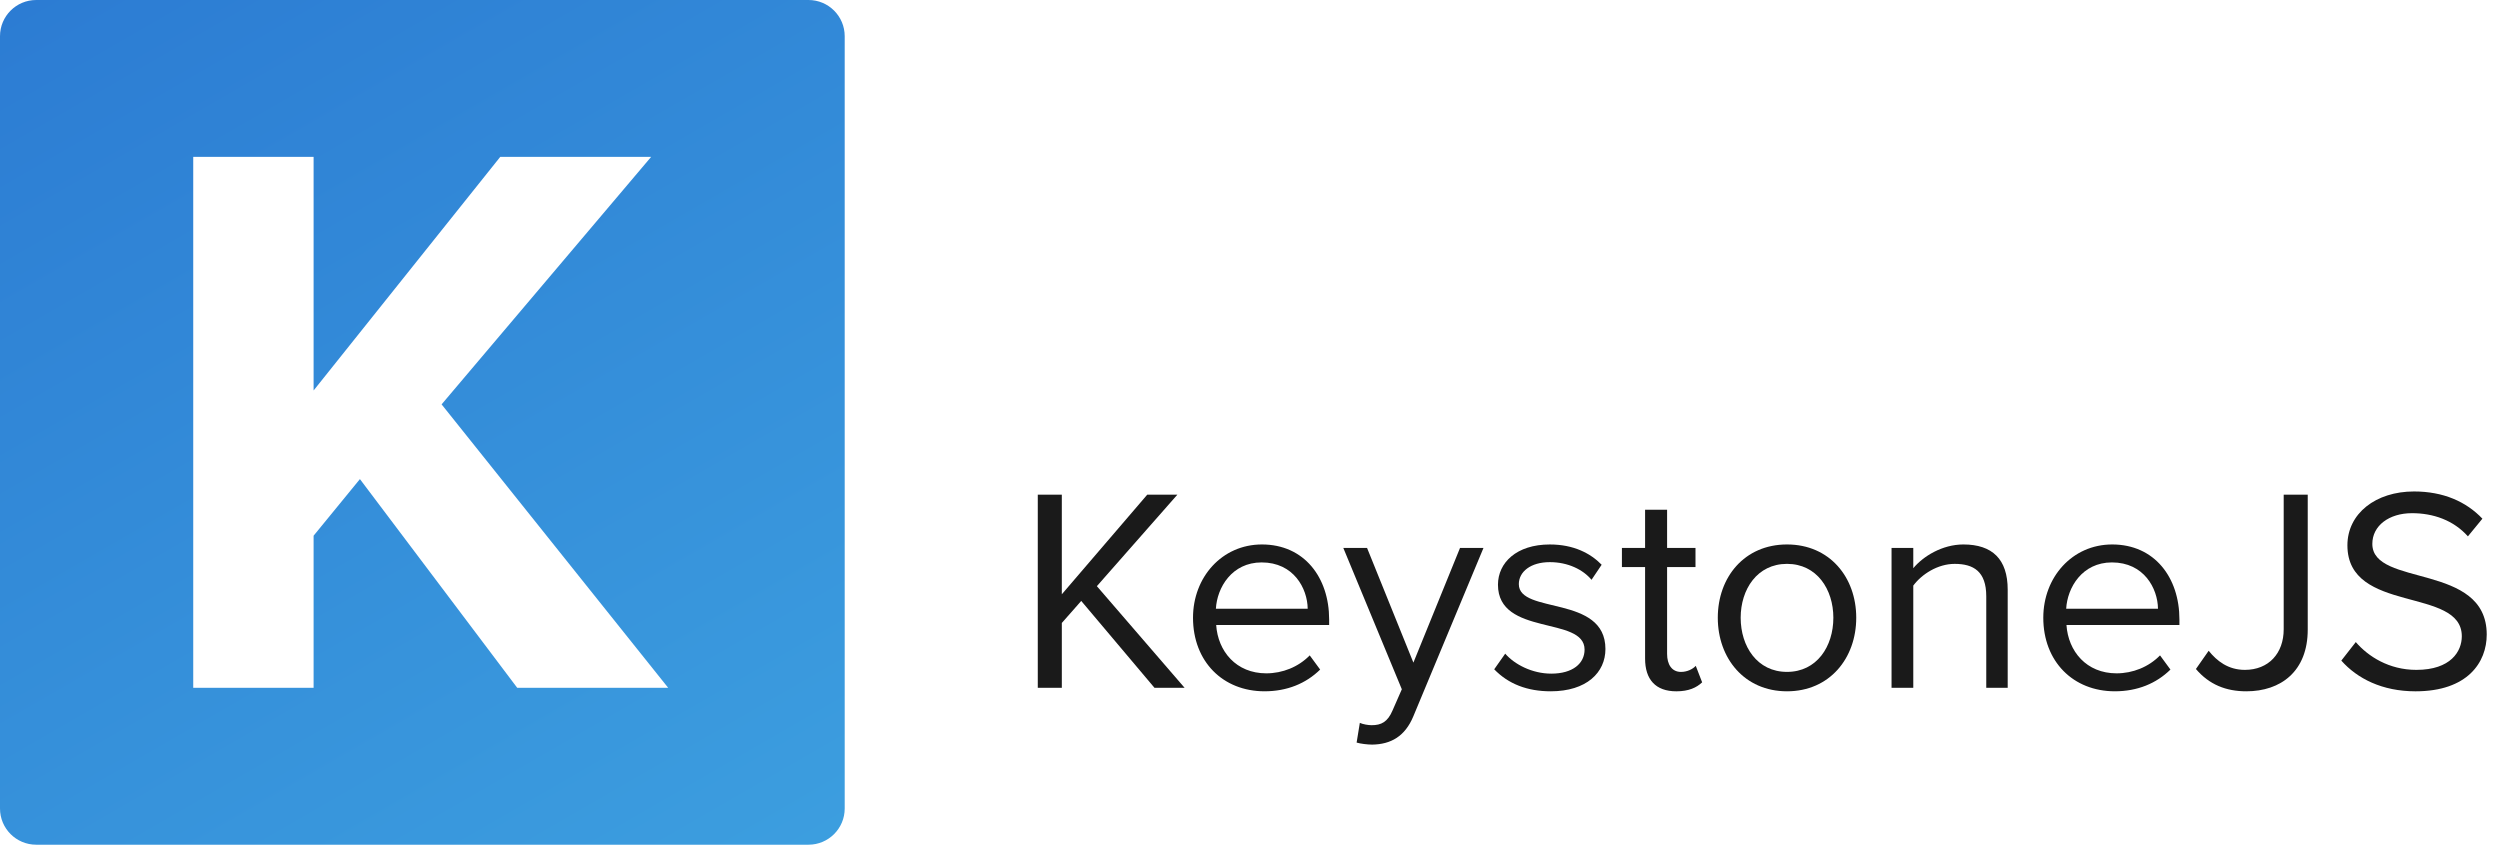
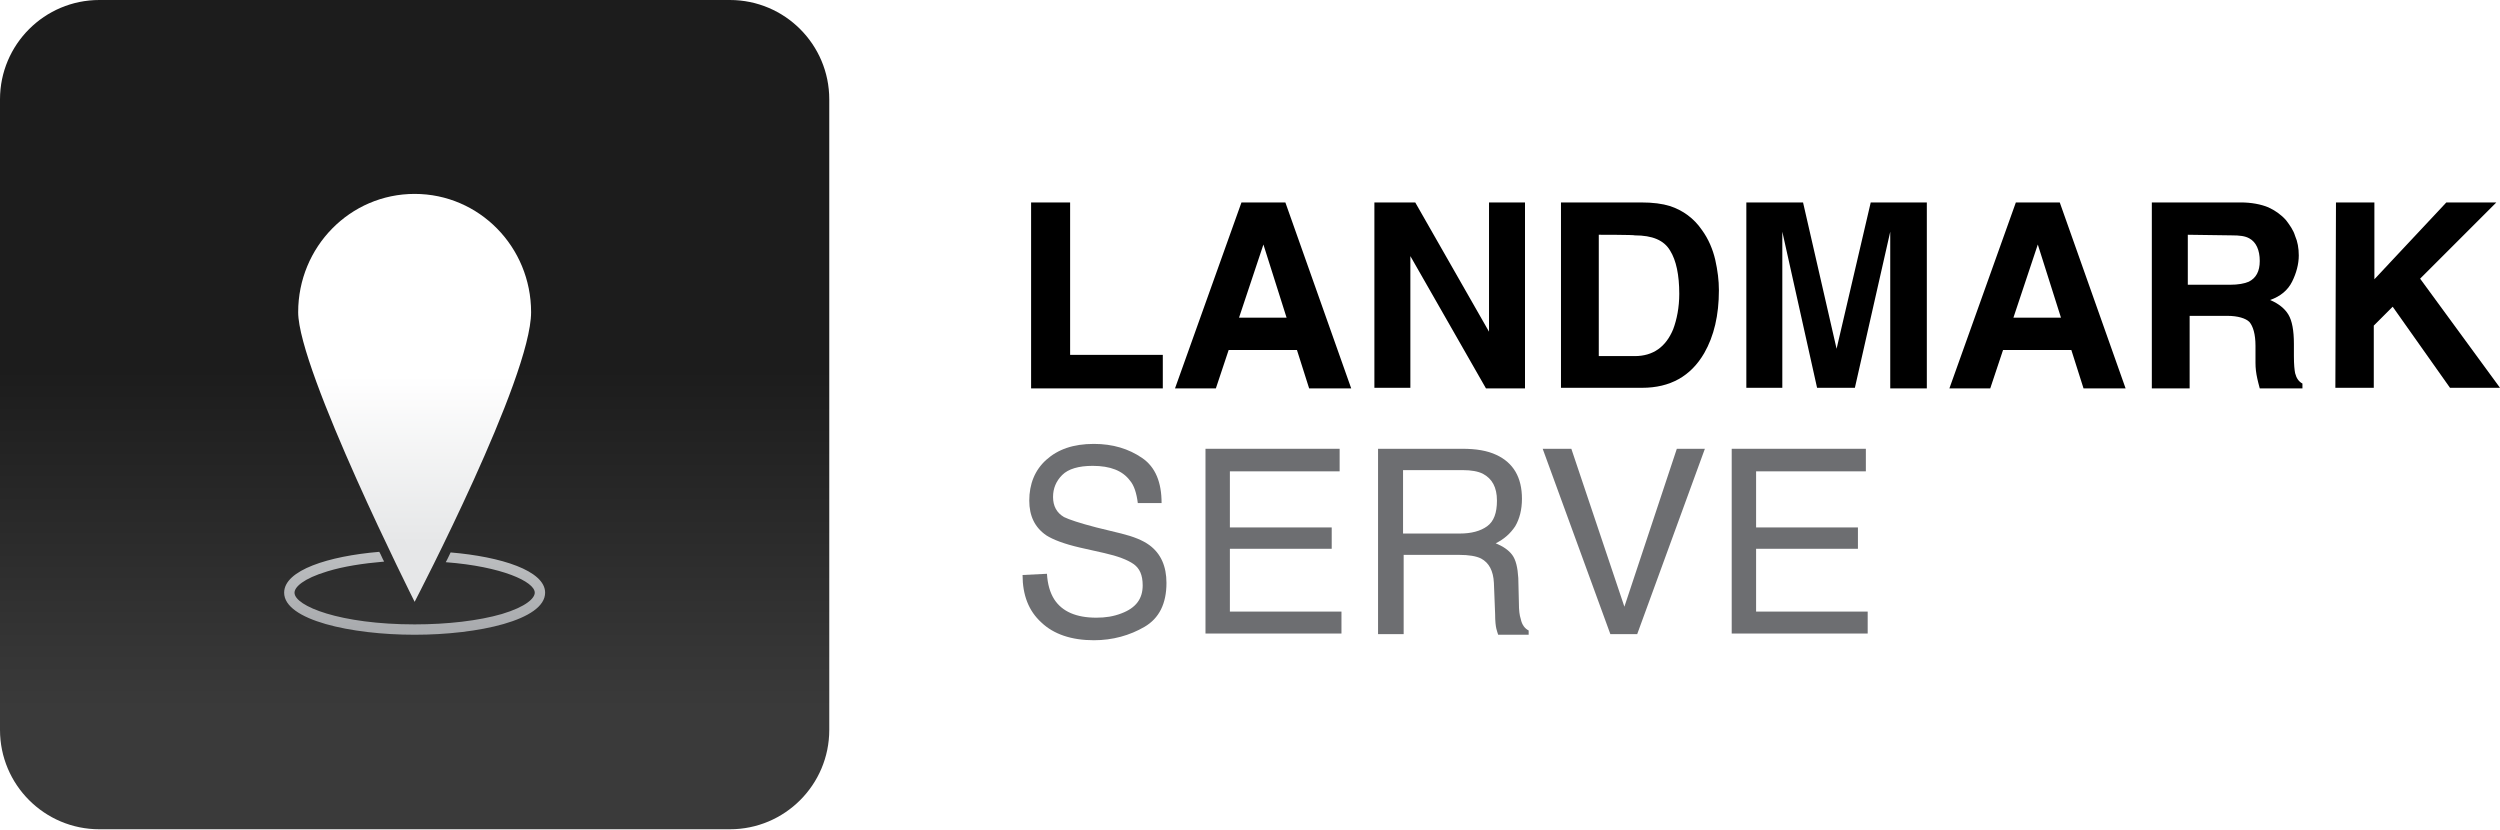
- <svg xmlns="http://www.w3.org/2000/svg" version="1.1" id="Layer_1" x="0px" y="0px" width="207.173px" height="70px" viewBox="0 0 207.173 70" enable-background="new 0 0 207.173 70" xml:space="preserve">
-   <linearGradient id="SVGID_1_" gradientUnits="userSpaceOnUse" x1="58.356" y1="75.456" x2="11.643" y2="-5.454">
-     <stop offset="0" style="stop-color:#3C9EDF" />
-     <stop offset="1" style="stop-color:#2C7CD3" />
-   </linearGradient>
-   <path fill-rule="evenodd" clip-rule="evenodd" fill="url(#SVGID_1_)" d="M3,0h64c1.656,0,3,1.343,3,3v64c0,1.657-1.344,3-3,3H3  c-1.657,0-3-1.343-3-3V3C0,1.343,1.343,0,3,0z M36.595,33.51L55.373,57h-12.51L29.826,39.702l-3.838,4.692V57h-9.975V13h9.975  v19.358L41.455,13h12.504L36.595,33.51z" />
+ <svg xmlns="http://www.w3.org/2000/svg" version="1.1" id="Layer_1" x="0px" y="0px" width="410px" height="136px" viewBox="0 0 410 136" style="enable-background:new 0 0 410 136;" xml:space="preserve">
+   <style type="text/css">
+ 	.st0{fill:url(#SVGID_1_);}
+ 	.st1{fill:url(#SVGID_2_);}
+ 	.st2{fill:url(#SVGID_3_);}
+ 	.st3{fill:#6D6E71;}
+ </style>
  <g>
-     <path fill="#1A1A1A" d="M95.673,57l-6.072-7.201l-1.608,1.824V57H86V40.991h1.992v8.257l7.081-8.257h2.497l-6.673,7.584L98.169,57   H95.673z" />
-     <path fill="#1A1A1A" d="M98.864,51.191c0-3.36,2.4-6.072,5.713-6.072c3.504,0,5.568,2.736,5.568,6.216v0.456h-9.361   c0.144,2.184,1.656,4.008,4.152,4.008c1.344,0,2.664-0.528,3.6-1.488l0.864,1.176c-1.176,1.152-2.736,1.8-4.608,1.8   C101.336,57.288,98.864,54.816,98.864,51.191z M104.552,46.607c-2.472,0-3.696,2.088-3.792,3.84h7.608   C108.345,48.743,107.193,46.607,104.552,46.607z" />
-     <path fill="#1A1A1A" d="M112.688,59.904c0.264,0.12,0.696,0.192,0.984,0.192c0.792,0,1.32-0.264,1.728-1.224l0.768-1.752   l-4.849-11.713h1.968l3.84,9.504l3.864-9.504h1.944l-5.809,13.945c-0.696,1.68-1.872,2.328-3.408,2.353   c-0.384,0-0.984-0.072-1.296-0.168L112.688,59.904z" />
-     <path fill="#1A1A1A" d="M123.824,55.464l0.912-1.296c0.768,0.888,2.231,1.656,3.816,1.656c1.775,0,2.76-0.84,2.76-1.992   c0-2.808-7.177-1.08-7.177-5.376c0-1.824,1.536-3.336,4.297-3.336c1.992,0,3.384,0.744,4.296,1.68l-0.84,1.248   c-0.696-0.84-1.944-1.464-3.456-1.464c-1.584,0-2.568,0.792-2.568,1.824c0,2.52,7.177,0.864,7.177,5.376   c0,1.944-1.561,3.504-4.537,3.504C126.584,57.288,125,56.688,123.824,55.464z" />
-     <path fill="#1A1A1A" d="M136.327,54.576v-7.584h-1.92v-1.584h1.92v-3.168h1.824v3.168h2.353v1.584h-2.353v7.201   c0,0.864,0.384,1.488,1.152,1.488c0.527,0,0.983-0.24,1.224-0.504l0.528,1.368c-0.456,0.432-1.104,0.744-2.137,0.744   C137.191,57.288,136.327,56.304,136.327,54.576z" />
-     <path fill="#1A1A1A" d="M142.352,51.191c0-3.36,2.208-6.072,5.736-6.072s5.737,2.712,5.737,6.072s-2.209,6.097-5.737,6.097   S142.352,54.552,142.352,51.191z M151.929,51.191c0-2.352-1.368-4.464-3.841-4.464c-2.472,0-3.84,2.112-3.84,4.464   c0,2.376,1.368,4.488,3.84,4.488C150.561,55.68,151.929,53.568,151.929,51.191z" />
-     <path fill="#1A1A1A" d="M164.6,57v-7.584c0-2.064-1.056-2.688-2.616-2.688c-1.416,0-2.736,0.864-3.432,1.8V57h-1.801V45.407h1.801   v1.68c0.815-0.984,2.4-1.968,4.152-1.968c2.4,0,3.672,1.224,3.672,3.744V57H164.6z" />
-     <path fill="#1A1A1A" d="M169.326,51.191c0-3.36,2.4-6.072,5.713-6.072c3.504,0,5.568,2.736,5.568,6.216v0.456h-9.361   c0.145,2.184,1.656,4.008,4.152,4.008c1.345,0,2.665-0.528,3.601-1.488l0.864,1.176c-1.176,1.152-2.736,1.8-4.608,1.8   C171.799,57.288,169.326,54.816,169.326,51.191z M175.015,46.607c-2.472,0-3.696,2.088-3.792,3.84h7.608   C178.808,48.743,177.655,46.607,175.015,46.607z" />
-     <path fill="#1A1A1A" d="M181.974,55.44l1.057-1.512c0.672,0.84,1.608,1.584,3,1.584c1.968,0,3.217-1.368,3.217-3.36V40.991h1.992   v11.185c0,3.456-2.232,5.112-5.089,5.112C184.47,57.288,183.078,56.736,181.974,55.44z" />
-     <path fill="#1A1A1A" d="M194.023,54.744l1.199-1.536c1.033,1.2,2.76,2.304,5.018,2.304c2.855,0,3.768-1.536,3.768-2.784   c0-4.128-9.48-1.824-9.48-7.537c0-2.64,2.352-4.464,5.52-4.464c2.424,0,4.32,0.84,5.666,2.256l-1.201,1.464   c-1.199-1.344-2.881-1.92-4.633-1.92c-1.896,0-3.287,1.032-3.287,2.544c0,3.601,9.48,1.536,9.48,7.513   c0,2.304-1.584,4.705-5.904,4.705C197.406,57.288,195.343,56.232,194.023,54.744z" />
+     <g>
+       <g>
+         <g>
+           <linearGradient id="SVGID_1_" gradientUnits="userSpaceOnUse" x1="1558.6" y1="3453.611" x2="1558.6" y2="2997.385" gradientTransform="matrix(0.122 0 0 0.122 -122.0732 -305.1707)">
+             <stop offset="0" style="stop-color:#3A3A3A" />
+             <stop offset="1" style="stop-color:#1C1C1C" />
+           </linearGradient>
+           <path class="st0" d="M136,119.7c0,9-7.3,16.3-16.3,16.3H16.3c-9,0-16.3-7.3-16.3-16.3V16.3C0,7.3,7.3,0,16.3,0h103.4      c9,0,16.3,7.3,16.3,16.3V119.7z" />
+           <linearGradient id="SVGID_2_" gradientUnits="userSpaceOnUse" x1="1558.6" y1="3245.22" x2="1558.6" y2="3356.74" gradientTransform="matrix(0.122 0 0 0.122 -122.0732 -305.1707)">
+             <stop offset="0" style="stop-color:#BCBEC0" />
+             <stop offset="1" style="stop-color:#A7A9AC" />
+           </linearGradient>
+           <path class="st1" d="M73.9,90.6c-0.3,0.6-0.5,1.1-0.8,1.6c9.2,0.7,14.6,3.2,14.6,5c0,0.9-1.4,2.3-5.4,3.5      c-3.8,1.1-8.9,1.7-14.3,1.7c-12.2,0-19.7-3-19.7-5.2c0-0.9,1.4-2.3,5.4-3.5c2.6-0.8,5.8-1.3,9.3-1.6c-0.3-0.5-0.5-1.1-0.8-1.6      c-8.3,0.7-15.6,3-15.6,6.7c0,4.5,11,6.9,21.4,6.9s21.4-2.4,21.4-6.9C89.4,93.6,82.2,91.3,73.9,90.6z" />
+           <linearGradient id="SVGID_3_" gradientUnits="userSpaceOnUse" x1="1558.6" y1="3230.893" x2="1558.6" y2="3006.652" gradientTransform="matrix(0.122 0 0 0.122 -122.0732 -305.1707)">
+             <stop offset="0" style="stop-color:#E6E7E8" />
+             <stop offset="1" style="stop-color:#FFFFFF" />
+           </linearGradient>
+           <path class="st2" d="M68,31.8L68,31.8c-10.6,0-19.1,8.7-19.1,19.4c0,9.5,19.1,47.5,19.1,47.5l0,0c0.3-0.6,19.1-36.7,19.1-47.5      C87.1,40.5,78.6,31.8,68,31.8z" />
+         </g>
+         <g>
+           <path d="M169.1,33.2h6.4v25h15.2v5.5h-21.6C169.1,63.7,169.1,33.2,169.1,33.2z" />
+           <path d="M203.6,33.2h7.2l10.8,30.5h-6.9l-2-6.3h-11.2l-2.1,6.3h-6.7L203.6,33.2z M203.2,52.1h7.8l-3.8-12L203.2,52.1z" />
+           <path d="M225.4,33.2h6.7l12.1,21.2V33.2h5.9v30.5h-6.4L231.3,42v21.6h-5.9C225.4,63.6,225.4,33.2,225.4,33.2z" />
+           <path d="M273.9,33.8c2.1,0.7,3.9,2,5.2,3.9c1.1,1.5,1.8,3.2,2.2,4.9c0.4,1.8,0.6,3.4,0.6,5c0,4.1-0.8,7.5-2.4,10.3      c-2.2,3.8-5.6,5.7-10.2,5.7H256V33.2h13.1C271.1,33.2,272.6,33.4,273.9,33.8z M262.2,38.5v19.9h5.9c3,0,5.1-1.5,6.3-4.4      c0.6-1.6,1-3.6,1-5.8c0-3.1-0.5-5.5-1.5-7.1c-1-1.7-2.9-2.5-5.8-2.5C268.1,38.5,262.2,38.5,262.2,38.5z" />
+           <path d="M306.8,33.2h9.2v30.5h-6V43c0-0.6,0-1.4,0-2.5s0-1.9,0-2.5l-5.8,25.6H298L292.3,38c0,0.6,0,1.4,0,2.5s0,1.9,0,2.5v20.6      h-5.9V33.2h9.3l5.5,24L306.8,33.2z" />
+           <path d="M330.6,33.2h7.2l10.8,30.5h-6.9l-2-6.3h-11.2l-2.1,6.3h-6.7L330.6,33.2z M330.2,52.1h7.8l-3.8-12L330.2,52.1z" />
+           <path d="M372,34c1.1,0.5,2.1,1.2,2.9,2.1c0.6,0.8,1.2,1.6,1.5,2.6c0.4,0.9,0.6,2,0.6,3.2c0,1.4-0.4,2.9-1.1,4.3      c-0.7,1.4-1.9,2.4-3.6,3c1.4,0.6,2.4,1.4,3,2.4s0.9,2.6,0.9,4.8v2c0,1.4,0.1,2.3,0.2,2.8c0.2,0.8,0.6,1.4,1.2,1.7v0.8h-7      c-0.2-0.7-0.3-1.2-0.4-1.6c-0.2-0.9-0.3-1.7-0.3-2.6v-2.8c0-1.9-0.4-3.2-1-3.9c-0.6-0.6-1.9-1-3.6-1h-6.2v11.9h-6.2V33.2h14.6      C369.2,33.2,370.8,33.5,372,34z M358.8,38.5v8.2h6.9c1.4,0,2.4-0.2,3.1-0.5c1.2-0.6,1.8-1.7,1.8-3.4c0-1.8-0.6-3.1-1.7-3.7      c-0.7-0.4-1.6-0.5-2.9-0.5L358.8,38.5L358.8,38.5z" />
+           <path d="M383.1,33.2h6.3v12.6l11.8-12.6h8.2l-12.5,12.5L410,63.6h-8.2l-9.4-13.3l-3.1,3.1v10.2H383L383.1,33.2L383.1,33.2z" />
+           <path class="st3" d="M171.7,94.1c0.1,1.7,0.5,3.1,1.2,4.2c1.3,2,3.6,3,6.9,3c1.5,0,2.8-0.2,4.1-0.7c2.4-0.9,3.5-2.4,3.5-4.6      c0-1.7-0.5-2.8-1.5-3.5s-2.6-1.3-4.8-1.8l-4-0.9c-2.6-0.6-4.4-1.3-5.5-2c-1.9-1.3-2.8-3.2-2.8-5.7c0-2.7,0.9-5,2.8-6.7      s4.4-2.6,7.8-2.6c3.1,0,5.7,0.8,7.9,2.3s3.2,4,3.2,7.4h-3.9c-0.2-1.6-0.6-2.9-1.3-3.7c-1.2-1.6-3.2-2.4-6.1-2.4      c-2.3,0-4,0.5-5,1.5s-1.5,2.2-1.5,3.6c0,1.5,0.6,2.6,1.8,3.3c0.8,0.4,2.6,1,5.3,1.7l4.1,1c2,0.5,3.5,1.1,4.6,1.9      c1.9,1.4,2.8,3.5,2.8,6.2c0,3.4-1.2,5.8-3.6,7.2c-2.4,1.4-5.2,2.2-8.3,2.2c-3.7,0-6.6-1-8.6-2.9c-2.1-1.9-3.1-4.5-3.1-7.8      L171.7,94.1L171.7,94.1z" />
+           <path class="st3" d="M197.7,73.6h22v3.7h-18v9.2h16.7V90h-16.7v10.3H220v3.6h-22.3V73.6z" />
+           <path class="st3" d="M226,73.6h13.8c2.3,0,4.1,0.3,5.6,1c2.8,1.3,4.2,3.7,4.2,7.2c0,1.8-0.4,3.3-1.1,4.5      c-0.8,1.2-1.8,2.1-3.2,2.8c1.2,0.5,2.1,1.1,2.7,1.9c0.6,0.8,0.9,2.1,1,3.8l0.1,4.1c0,1.2,0.1,2,0.3,2.6c0.2,1,0.7,1.6,1.3,1.9      v0.7h-5c-0.1-0.3-0.2-0.6-0.3-1s-0.2-1.2-0.2-2.4l-0.2-5.1c-0.1-2-0.8-3.3-2.1-4c-0.8-0.4-2-0.6-3.6-0.6h-9.1v13H226V73.6      L226,73.6z M239.4,87.5c1.9,0,3.4-0.4,4.5-1.2c1.1-0.8,1.6-2.2,1.6-4.2c0-2.2-0.8-3.6-2.3-4.4c-0.8-0.4-1.9-0.6-3.3-0.6h-9.8      v10.4C230.1,87.5,239.4,87.5,239.4,87.5z" />
+           <path class="st3" d="M257.7,73.6l8.7,25.9l8.6-25.9h4.6L268.5,104h-4.4L253,73.6H257.7z" />
+           <path class="st3" d="M284,73.6h22v3.7h-18v9.2h16.7V90H288v10.3h18.3v3.6H284V73.6z" />
+         </g>
+       </g>
+     </g>
  </g>
+   <g>
+ </g>
+   <g>
+ </g>
+   <g>
+ </g>
+   <g>
+ </g>
+   <g>
+ </g>
+   <g>
+ </g>
+   <g>
+ </g>
+   <g>
+ </g>
+   <g>
+ </g>
+   <g>
+ </g>
+   <g>
+ </g>
+   <g>
+ </g>
+   <g>
+ </g>
+   <g>
+ </g>
+   <g>
+ </g>
</svg>
